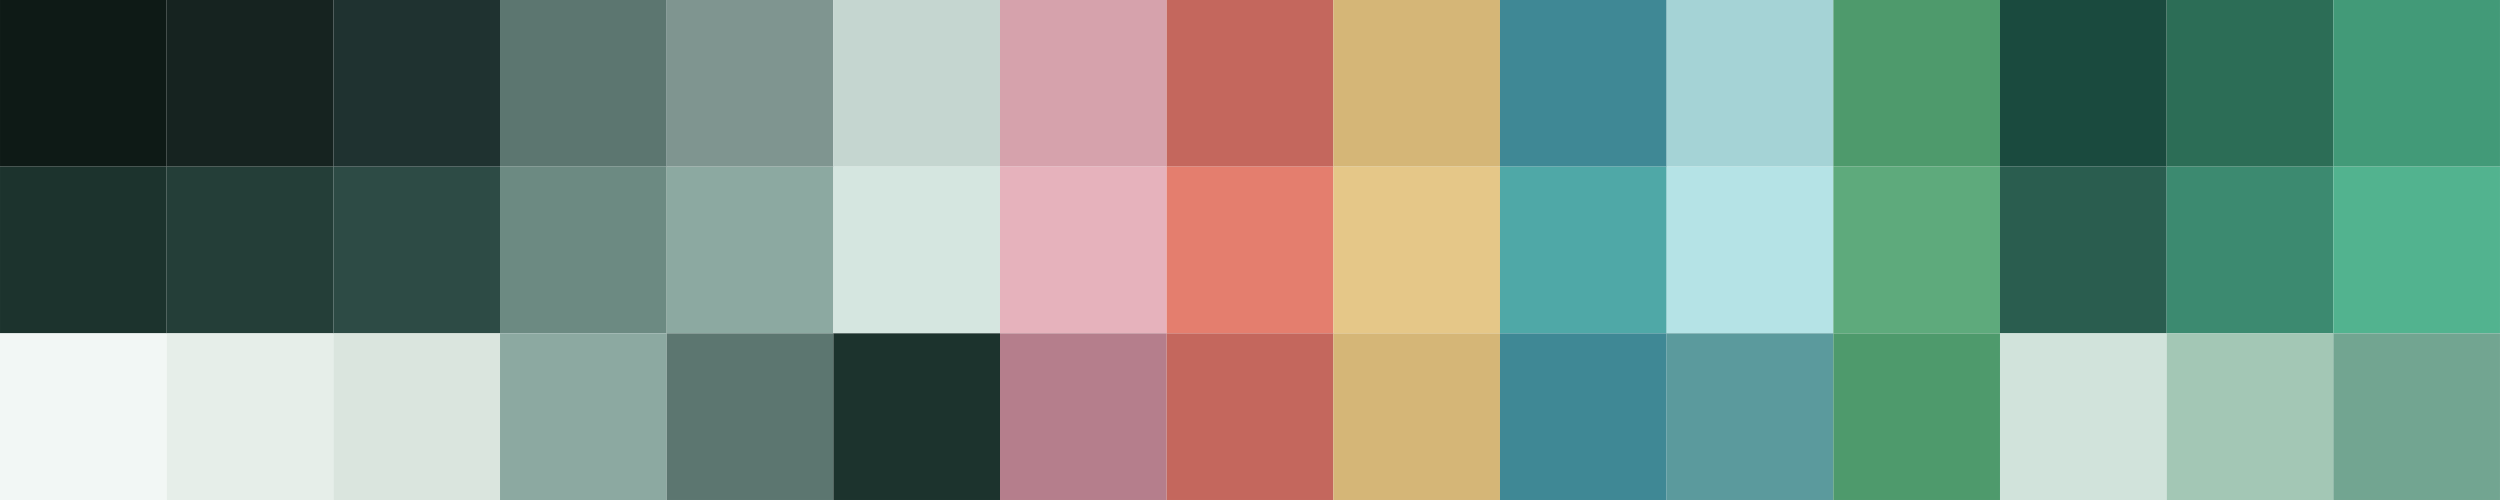
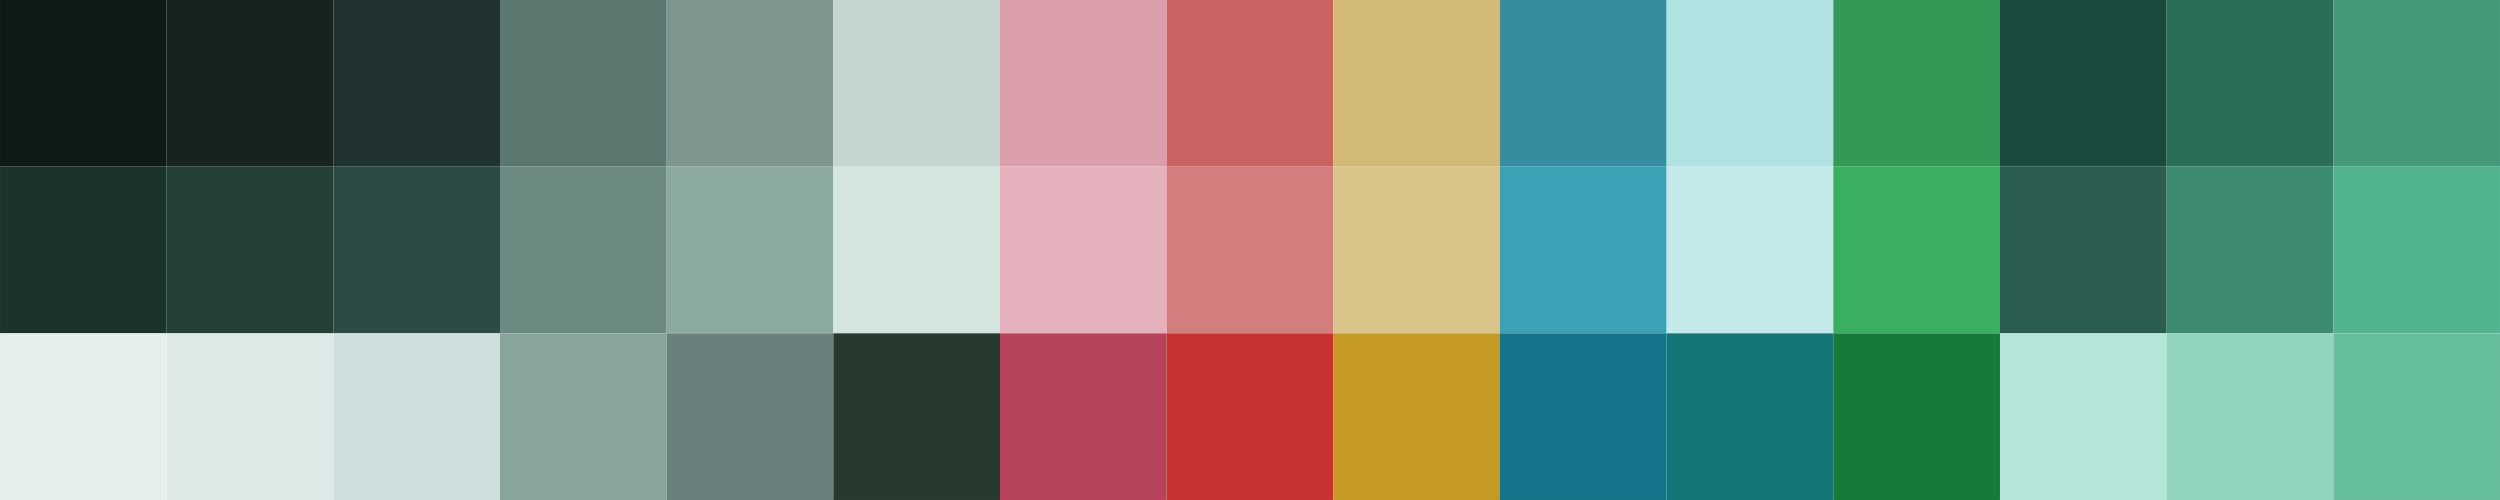
<svg xmlns="http://www.w3.org/2000/svg" width="750" height="150" viewBox="0 0 198.438 39.688" version="1.1" id="svg1">
  <defs id="defs1" />
  <g id="layer1">
    <rect style="fill:#0e1a16;stroke:none;stroke-width:0.264;stroke-dasharray:none;paint-order:stroke fill markers;fill-opacity:1" id="rect1" width="13.229" height="13.229" x="0" y="0" />
    <rect style="fill:#162320;stroke:none;stroke-width:0.265;paint-order:stroke fill markers;fill-opacity:1" id="rect1-2" width="13.229" height="13.229" x="13.229" y="0" />
    <rect style="fill:#1f3230;stroke:none;stroke-width:0.265;paint-order:stroke fill markers;fill-opacity:1" id="rect1-2-9" width="13.229" height="13.229" x="26.458" y="0" />
    <rect style="fill:#5c7670;stroke:none;stroke-width:0.265;paint-order:stroke fill markers;fill-opacity:1" id="rect1-2-9-4" width="13.229" height="13.229" x="39.688" y="0" />
    <rect style="fill:#7f9590;stroke:none;stroke-width:0.265;paint-order:stroke fill markers;fill-opacity:1" id="rect1-2-9-4-6" width="13.229" height="13.229" x="52.917" y="0" />
    <rect style="fill:#c5d6d0;stroke:none;stroke-width:0.265;paint-order:stroke fill markers;fill-opacity:1" id="rect1-2-9-4-6-3" width="13.229" height="13.229" x="66.146" y="0" />
-     <rect style="fill:#d6a2ac;stroke:none;stroke-width:0.265;paint-order:stroke fill markers;fill-opacity:1" id="rect1-2-9-4-6-3-1" width="13.229" height="13.229" x="79.375" y="0" />
-     <rect style="fill:#c4675d;stroke:none;stroke-width:0.265;paint-order:stroke fill markers;fill-opacity:1" id="rect1-2-9-4-6-3-1-7" width="13.229" height="13.229" x="92.604" y="0" />
-     <rect style="fill:#d5b677;stroke:none;stroke-width:0.265;paint-order:stroke fill markers;fill-opacity:1" id="rect1-2-9-4-6-3-1-7-9" width="13.229" height="13.229" x="105.833" y="0" />
-     <rect style="fill:#3f8895;stroke:none;stroke-width:0.265;paint-order:stroke fill markers;fill-opacity:1" id="rect1-2-9-4-6-3-1-7-9-5" width="13.229" height="13.229" x="119.062" y="0" />
-     <rect style="fill:#a5d3d6;stroke:none;stroke-width:0.265;paint-order:stroke fill markers;fill-opacity:1" id="rect1-2-9-4-6-3-1-7-9-5-7" width="13.229" height="13.229" x="132.292" y="0" />
-     <rect style="fill:#4e9a6c;stroke:none;stroke-width:0.265;paint-order:stroke fill markers;fill-opacity:1" id="rect1-2-9-4-6-3-1-7-9-5-7-0" width="13.229" height="13.229" x="145.521" y="0" />
+     <rect style="fill:#db9fab;stroke:none;stroke-width:0.265;paint-order:stroke fill markers;fill-opacity:1" id="rect1-2-9-4-6-3-1" width="13.229" height="13.229" x="79.375" y="0" />
+     <rect style="fill:#cb6262;stroke:none;stroke-width:0.265;paint-order:stroke fill markers;fill-opacity:1" id="rect1-2-9-4-6-3-1-7" width="13.229" height="13.229" x="92.604" y="0" />
+     <rect style="fill:#d3ba74;stroke:none;stroke-width:0.265;paint-order:stroke fill markers;fill-opacity:1" id="rect1-2-9-4-6-3-1-7-9" width="13.229" height="13.229" x="105.833" y="0" />
+     <rect style="fill:#358d9f;stroke:none;stroke-width:0.265;paint-order:stroke fill markers;fill-opacity:1" id="rect1-2-9-4-6-3-1-7-9-5" width="13.229" height="13.229" x="119.062" y="0" />
+     <rect style="fill:#b1e2e2;stroke:none;stroke-width:0.265;paint-order:stroke fill markers;fill-opacity:1" id="rect1-2-9-4-6-3-1-7-9-5-7" width="13.229" height="13.229" x="132.292" y="0" />
+     <rect style="fill:#349856;stroke:none;stroke-width:0.265;paint-order:stroke fill markers;fill-opacity:1" id="rect1-2-9-4-6-3-1-7-9-5-7-0" width="13.229" height="13.229" x="145.521" y="0" />
    <rect style="fill:#1a4a3e;stroke:none;stroke-width:0.265;paint-order:stroke fill markers;fill-opacity:1" id="rect1-2-9-4-6-3-1-7-9-5-7-0-8" width="13.229" height="13.229" x="158.75" y="0" />
    <rect style="fill:#2c6d56;stroke:none;stroke-width:0.265;paint-order:stroke fill markers;fill-opacity:1" id="rect1-2-9-4-6-3-1-7-9-5-7-0-8-1" width="13.229" height="13.229" x="171.979" y="0" />
    <rect style="fill:#429a78;stroke:none;stroke-width:0.265;paint-order:stroke fill markers;fill-opacity:1" id="rect1-2-9-4-6-3-1-7-9-5-7-0-8-1-0" width="13.229" height="13.229" x="185.208" y="0" />
  </g>
  <g id="g16" transform="translate(0,13.22917)">
    <rect style="fill:#1c332d;fill-opacity:1;stroke:none;stroke-width:0.264;stroke-dasharray:none;paint-order:stroke fill markers" id="rect2" width="13.229" height="13.229" x="0" y="0" />
    <rect style="fill:#243e38;fill-opacity:1;stroke:none;stroke-width:0.265;paint-order:stroke fill markers" id="rect3" width="13.229" height="13.229" x="13.229" y="0" />
    <rect style="fill:#2d4b45;fill-opacity:1;stroke:none;stroke-width:0.265;paint-order:stroke fill markers" id="rect4" width="13.229" height="13.229" x="26.458" y="0" />
    <rect style="fill:#6c8a82;fill-opacity:1;stroke:none;stroke-width:0.265;paint-order:stroke fill markers" id="rect5" width="13.229" height="13.229" x="39.688" y="0" />
    <rect style="fill:#8ca9a1;fill-opacity:1;stroke:none;stroke-width:0.265;paint-order:stroke fill markers" id="rect6" width="13.229" height="13.229" x="52.917" y="0" />
    <rect style="fill:#d5e6e0;fill-opacity:1;stroke:none;stroke-width:0.265;paint-order:stroke fill markers" id="rect7" width="13.229" height="13.229" x="66.146" y="0" />
-     <rect style="fill:#e6b2bc;fill-opacity:1;stroke:none;stroke-width:0.265;paint-order:stroke fill markers" id="rect8" width="13.229" height="13.229" x="79.375" y="0" />
-     <rect style="fill:#e47e6e;fill-opacity:1;stroke:none;stroke-width:0.265;paint-order:stroke fill markers" id="rect9" width="13.229" height="13.229" x="92.604" y="0" />
-     <rect style="fill:#e5c788;fill-opacity:1;stroke:none;stroke-width:0.265;paint-order:stroke fill markers" id="rect10" width="13.229" height="13.229" x="105.833" y="0" />
-     <rect style="fill:#4fa8a7;fill-opacity:1;stroke:none;stroke-width:0.265;paint-order:stroke fill markers" id="rect11" width="13.229" height="13.229" x="119.062" y="0" />
-     <rect style="fill:#b5e3e6;fill-opacity:1;stroke:none;stroke-width:0.265;paint-order:stroke fill markers" id="rect12" width="13.229" height="13.229" x="132.292" y="0" />
-     <rect style="fill:#5eaa7c;fill-opacity:1;stroke:none;stroke-width:0.265;paint-order:stroke fill markers" id="rect13" width="13.229" height="13.229" x="145.521" y="0" />
+     <rect style="fill:#e4b1bd;fill-opacity:1;stroke:none;stroke-width:0.265;paint-order:stroke fill markers" id="rect8" width="13.229" height="13.229" x="79.375" y="0" />
+     <rect style="fill:#d37e7e;fill-opacity:1;stroke:none;stroke-width:0.265;paint-order:stroke fill markers" id="rect9" width="13.229" height="13.229" x="92.604" y="0" />
+     <rect style="fill:#d9c589;fill-opacity:1;stroke:none;stroke-width:0.265;paint-order:stroke fill markers" id="rect10" width="13.229" height="13.229" x="105.833" y="0" />
+     <rect style="fill:#3ba2b5;fill-opacity:1;stroke:none;stroke-width:0.265;paint-order:stroke fill markers" id="rect11" width="13.229" height="13.229" x="119.062" y="0" />
+     <rect style="fill:#c3e9e9;fill-opacity:1;stroke:none;stroke-width:0.265;paint-order:stroke fill markers" id="rect12" width="13.229" height="13.229" x="132.292" y="0" />
+     <rect style="fill:#3aae61;fill-opacity:1;stroke:none;stroke-width:0.265;paint-order:stroke fill markers" id="rect13" width="13.229" height="13.229" x="145.521" y="0" />
    <rect style="fill:#2a5d4f;fill-opacity:1;stroke:none;stroke-width:0.265;paint-order:stroke fill markers" id="rect14" width="13.229" height="13.229" x="158.75" y="0" />
    <rect style="fill:#3c8a70;fill-opacity:1;stroke:none;stroke-width:0.265;paint-order:stroke fill markers" id="rect15" width="13.229" height="13.229" x="171.979" y="0" />
    <rect style="fill:#52b38f;fill-opacity:1;stroke:none;stroke-width:0.265;paint-order:stroke fill markers" id="rect16" width="13.229" height="13.229" x="185.208" y="0" />
  </g>
  <g id="g31" transform="translate(0,26.45833)">
-     <rect style="fill:#f2f7f5;fill-opacity:1;stroke:none;stroke-width:0.264;stroke-dasharray:none;paint-order:stroke fill markers" id="rect17" width="13.229" height="13.229" x="0" y="0" />
-     <rect style="fill:#e6eee9;fill-opacity:1;stroke:none;stroke-width:0.265;paint-order:stroke fill markers" id="rect18" width="13.229" height="13.229" x="13.229" y="0" />
-     <rect style="fill:#dae5de;fill-opacity:1;stroke:none;stroke-width:0.265;paint-order:stroke fill markers" id="rect19" width="13.229" height="13.229" x="26.458" y="0" />
-     <rect style="fill:#8ca9a1;fill-opacity:1;stroke:none;stroke-width:0.265;paint-order:stroke fill markers" id="rect20" width="13.229" height="13.229" x="39.688" y="0" />
-     <rect style="fill:#5c7670;fill-opacity:1;stroke:none;stroke-width:0.265;paint-order:stroke fill markers" id="rect21" width="13.229" height="13.229" x="52.917" y="0" />
-     <rect style="fill:#1c332d;fill-opacity:1;stroke:none;stroke-width:0.265;paint-order:stroke fill markers" id="rect22" width="13.229" height="13.229" x="66.146" y="0" />
-     <rect style="fill:#b57e8c;fill-opacity:1;stroke:none;stroke-width:0.265;paint-order:stroke fill markers" id="rect23" width="13.229" height="13.229" x="79.375" y="0" />
-     <rect style="fill:#c4675d;fill-opacity:1;stroke:none;stroke-width:0.265;paint-order:stroke fill markers" id="rect24" width="13.229" height="13.229" x="92.604" y="0" />
-     <rect style="fill:#d5b677;fill-opacity:1;stroke:none;stroke-width:0.265;paint-order:stroke fill markers" id="rect25" width="13.229" height="13.229" x="105.833" y="0" />
-     <rect style="fill:#3f8895;fill-opacity:1;stroke:none;stroke-width:0.265;paint-order:stroke fill markers" id="rect26" width="13.229" height="13.229" x="119.062" y="0" />
-     <rect style="fill:#5b9a9d;fill-opacity:1;stroke:none;stroke-width:0.265;paint-order:stroke fill markers" id="rect27" width="13.229" height="13.229" x="132.292" y="0" />
-     <rect style="fill:#4e9a6c;fill-opacity:1;stroke:none;stroke-width:0.265;paint-order:stroke fill markers" id="rect28" width="13.229" height="13.229" x="145.521" y="0" />
-     <rect style="fill:#d1e3db;fill-opacity:1;stroke:none;stroke-width:0.265;paint-order:stroke fill markers" id="rect29" width="13.229" height="13.229" x="158.75" y="0" />
-     <rect style="fill:#a3c7b5;fill-opacity:1;stroke:none;stroke-width:0.265;paint-order:stroke fill markers" id="rect30" width="13.229" height="13.229" x="171.979" y="0" />
-     <rect style="fill:#72a591;fill-opacity:1;stroke:none;stroke-width:0.265;paint-order:stroke fill markers" id="rect31" width="13.229" height="13.229" x="185.208" y="0" />
+     <rect style="fill:#e5f0ee;fill-opacity:1;stroke:none;stroke-width:0.264;stroke-dasharray:none;paint-order:stroke fill markers" id="rect17" width="13.229" height="13.229" x="0" y="0" />
+     <rect style="fill:#dde9e7;fill-opacity:1;stroke:none;stroke-width:0.265;paint-order:stroke fill markers" id="rect18" width="13.229" height="13.229" x="13.229" y="0" />
+     <rect style="fill:#cde0de;fill-opacity:1;stroke:none;stroke-width:0.265;paint-order:stroke fill markers" id="rect19" width="13.229" height="13.229" x="26.458" y="0" />
+     <rect style="fill:#89a49b;fill-opacity:1;stroke:none;stroke-width:0.265;paint-order:stroke fill markers" id="rect20" width="13.229" height="13.229" x="39.688" y="0" />
+     <rect style="fill:#6a807c;fill-opacity:1;stroke:none;stroke-width:0.265;paint-order:stroke fill markers" id="rect21" width="13.229" height="13.229" x="52.917" y="0" />
+     <rect style="fill:#283930;fill-opacity:1;stroke:none;stroke-width:0.265;paint-order:stroke fill markers" id="rect22" width="13.229" height="13.229" x="66.146" y="0" />
+     <rect style="fill:#b64359;fill-opacity:1;stroke:none;stroke-width:0.265;paint-order:stroke fill markers" id="rect23" width="13.229" height="13.229" x="79.375" y="0" />
+     <rect style="fill:#c83232;fill-opacity:1;stroke:none;stroke-width:0.265;paint-order:stroke fill markers" id="rect24" width="13.229" height="13.229" x="92.604" y="0" />
+     <rect style="fill:#c49a24;fill-opacity:1;stroke:none;stroke-width:0.265;paint-order:stroke fill markers" id="rect25" width="13.229" height="13.229" x="105.833" y="0" />
+     <rect style="fill:#157489;fill-opacity:1;stroke:none;stroke-width:0.265;paint-order:stroke fill markers" id="rect26" width="13.229" height="13.229" x="119.062" y="0" />
+     <rect style="fill:#147676;fill-opacity:1;stroke:none;stroke-width:0.265;paint-order:stroke fill markers" id="rect27" width="13.229" height="13.229" x="132.292" y="0" />
+     <rect style="fill:#157a3a;fill-opacity:1;stroke:none;stroke-width:0.265;paint-order:stroke fill markers" id="rect28" width="13.229" height="13.229" x="145.521" y="0" />
+     <rect style="fill:#b3e5d8;fill-opacity:1;stroke:none;stroke-width:0.265;paint-order:stroke fill markers" id="rect29" width="13.229" height="13.229" x="158.75" y="0" />
+     <rect style="fill:#92d3bc;fill-opacity:1;stroke:none;stroke-width:0.265;paint-order:stroke fill markers" id="rect30" width="13.229" height="13.229" x="171.979" y="0" />
+     <rect style="fill:#65be9c;fill-opacity:1;stroke:none;stroke-width:0.265;paint-order:stroke fill markers" id="rect31" width="13.229" height="13.229" x="185.208" y="0" />
  </g>
</svg>
